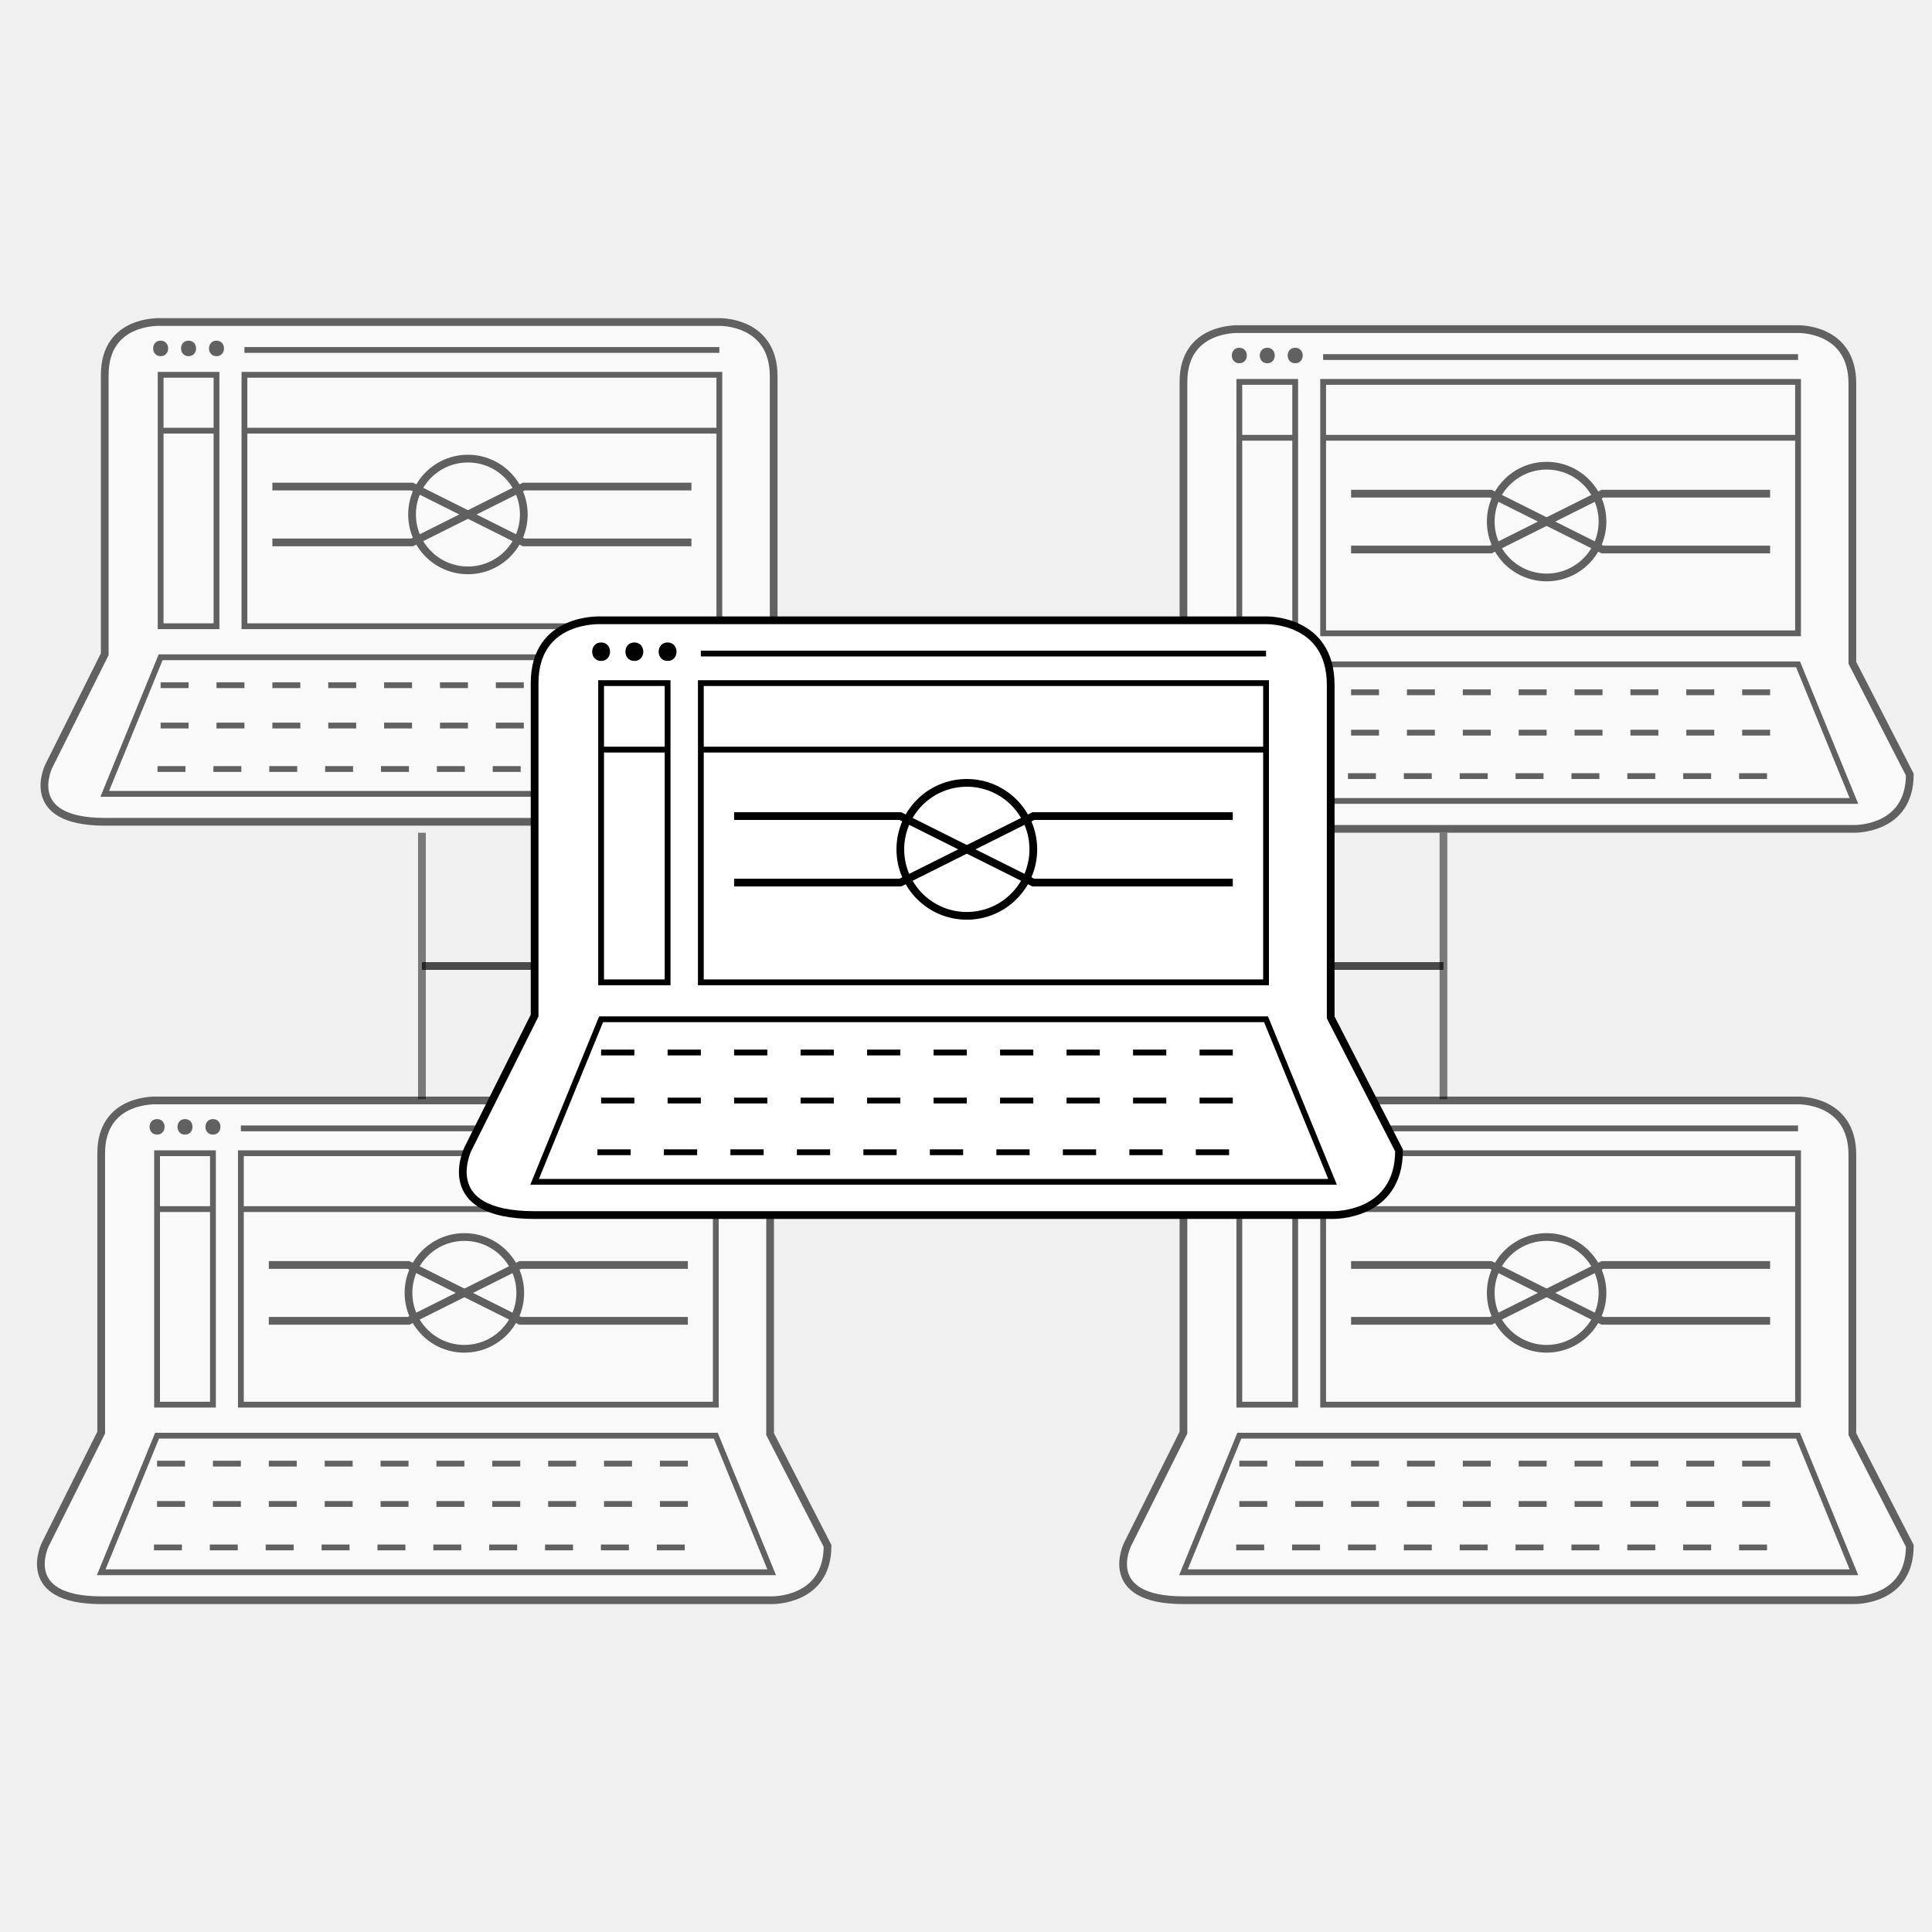
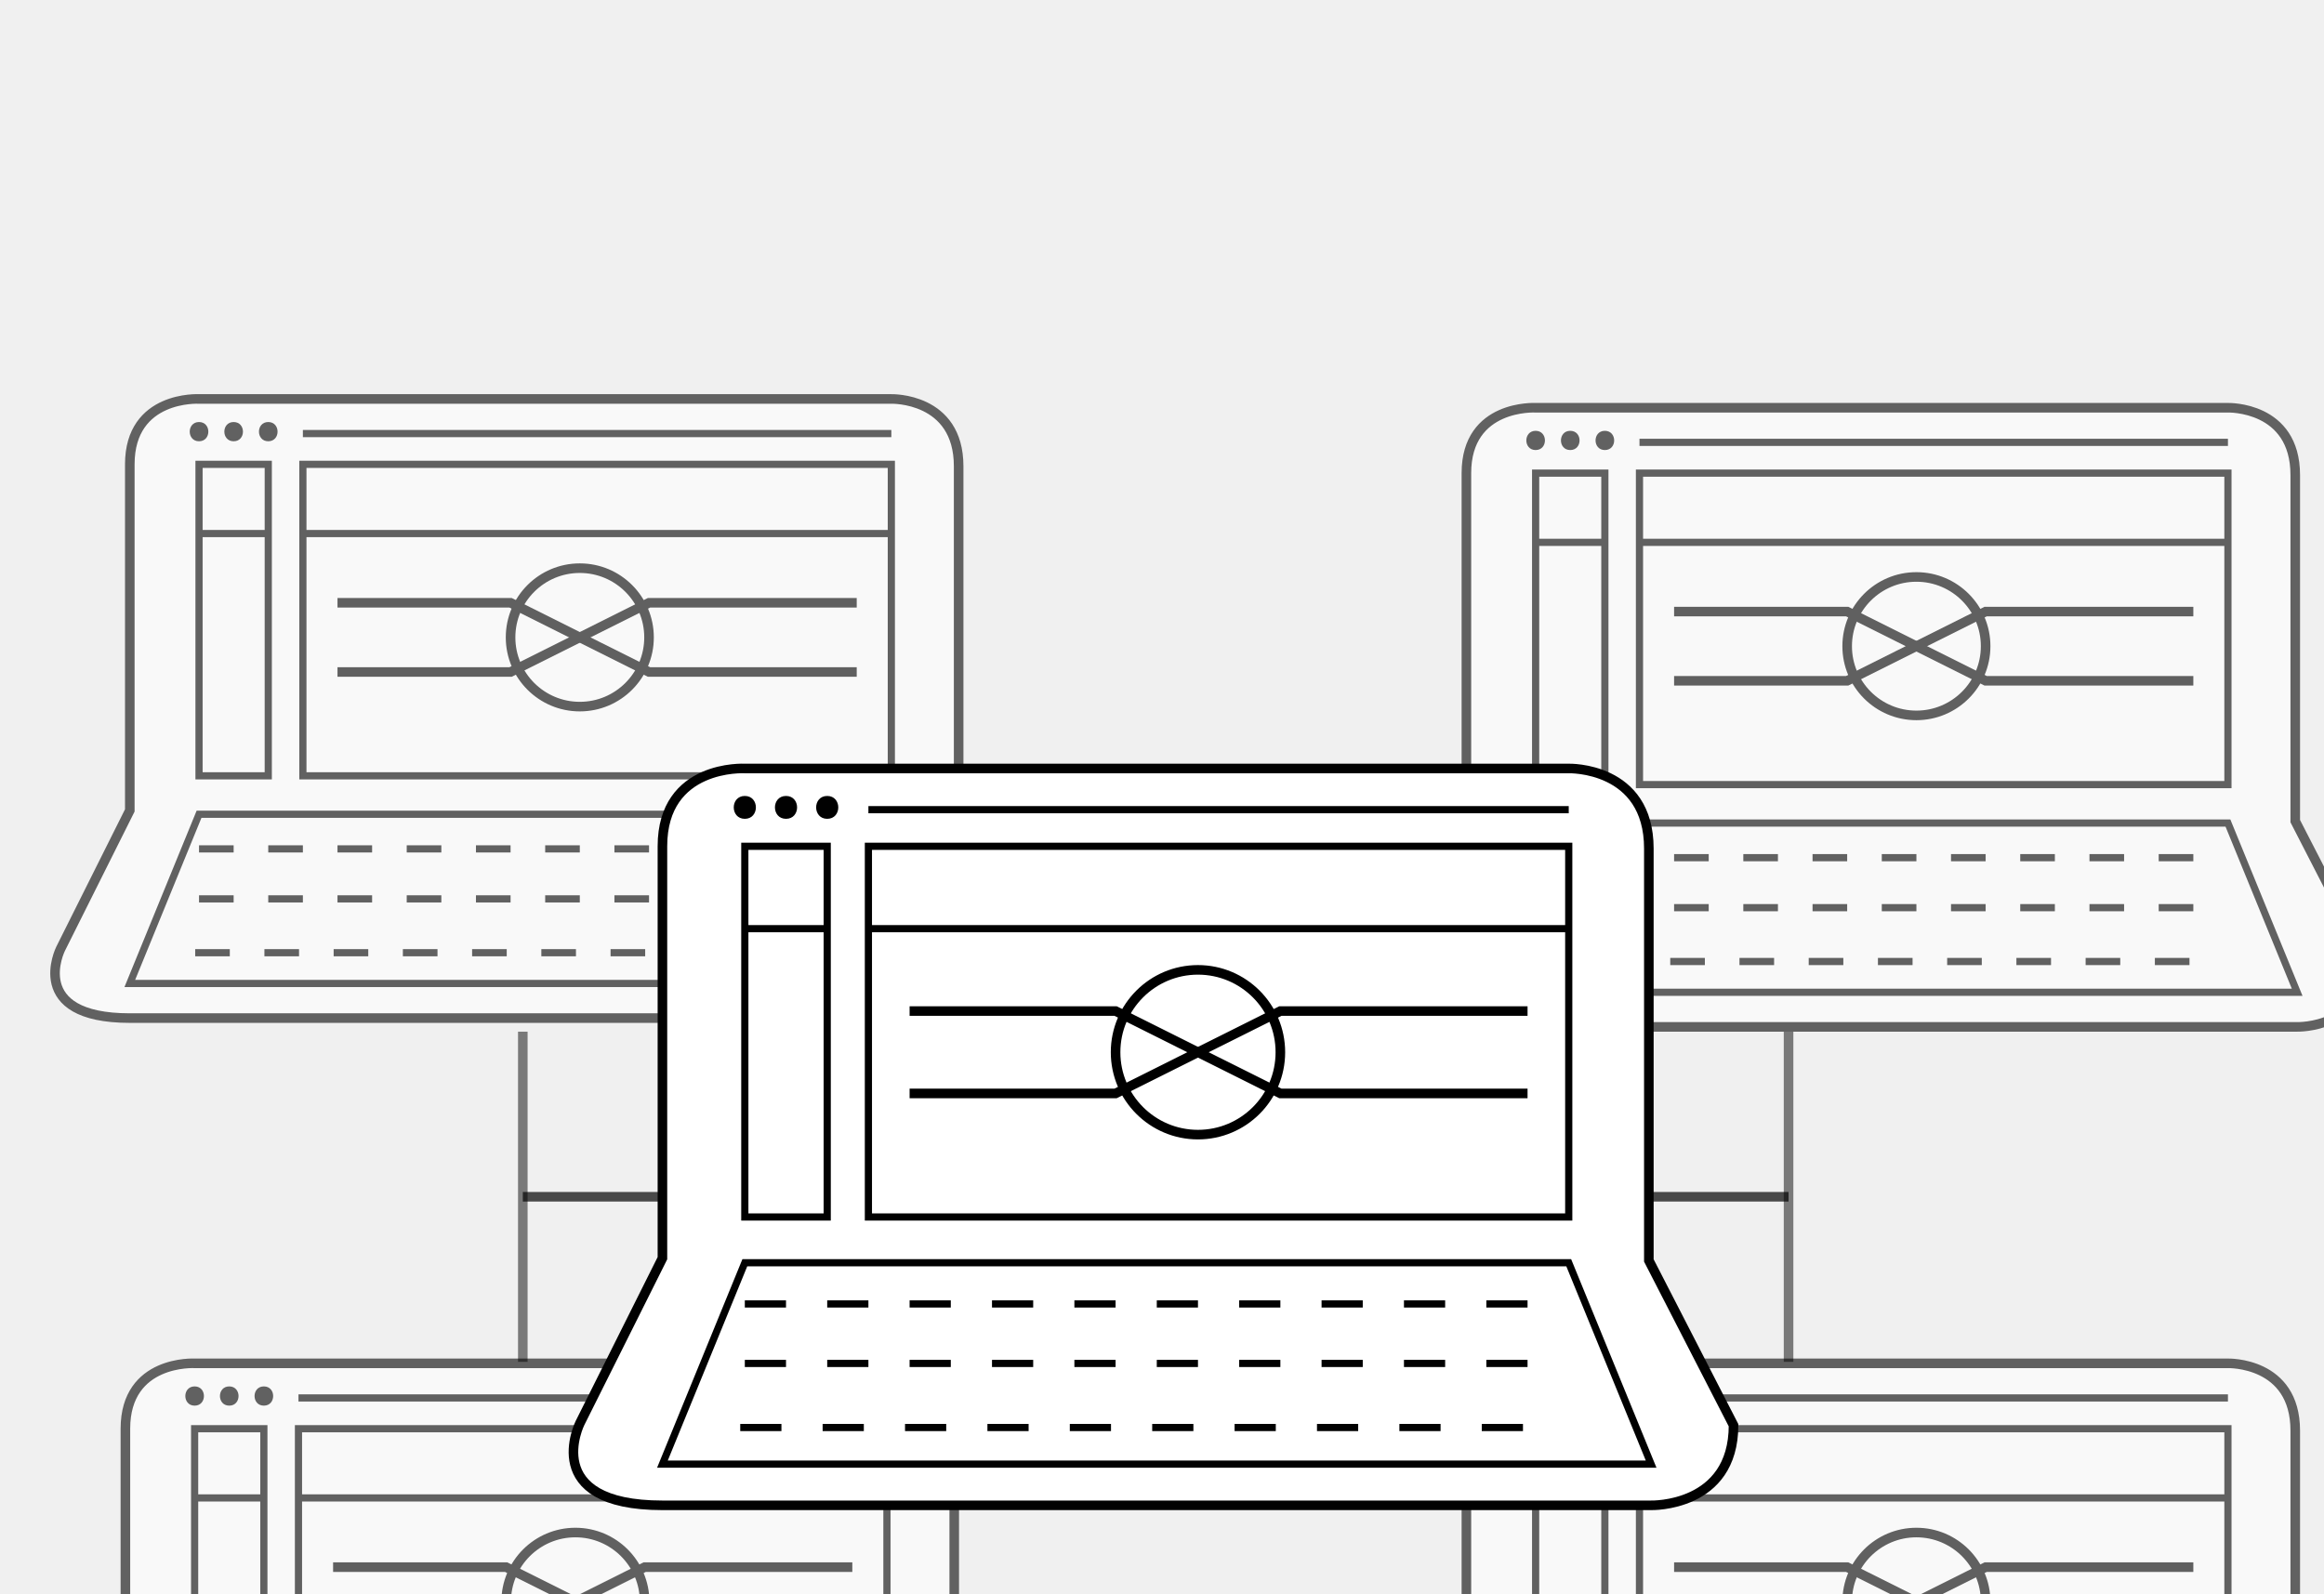
- <svg xmlns="http://www.w3.org/2000/svg" version="1.1" id="Layer_1" x="0px" y="0px" viewBox="0 0 1000 1000" enable-background="new 0 0 1000 1000" xml:space="preserve">
+ <svg xmlns="http://www.w3.org/2000/svg" version="1.1" id="Layer_1" x="0px" y="0px" sviewBox="0 0 1000 1000" enable-background="new 0 0 1000 1000" xml:space="preserve">
  <g id="Computer1_2_" opacity="0.6">
    <path fill="#FFFFFF" stroke="#010101" stroke-width="4" stroke-miterlimit="10" d="M112.06,425.351h289.192   c0,0,28.921,0.804,28.921-28.116l-29.722-57.838V194.798c0-28.92-28.117-28.116-28.117-28.116H83.14   c0,0-28.919-1.605-28.919,27.314v144.598l-28.92,57.839c0,0-14.459,28.921,28.92,28.921L112.06,425.351z" />
    <polygon fill="none" stroke="#010101" stroke-width="3" stroke-miterlimit="10" points="372.335,340.199 83.14,340.199    54.221,410.893 401.255,410.893  " />
    <g>
      <line fill="none" stroke="#010101" stroke-width="3" stroke-miterlimit="10" x1="83.14" y1="354.659" x2="97.6" y2="354.659" />
      <line fill="none" stroke="#010101" stroke-width="3" stroke-miterlimit="10" x1="112.06" y1="354.659" x2="126.52" y2="354.659" />
      <line fill="none" stroke="#010101" stroke-width="3" stroke-miterlimit="10" x1="140.979" y1="354.659" x2="155.439" y2="354.659" />
      <line fill="none" stroke="#010101" stroke-width="3" stroke-miterlimit="10" x1="169.898" y1="354.659" x2="184.359" y2="354.659" />
      <line fill="none" stroke="#010101" stroke-width="3" stroke-miterlimit="10" x1="198.817" y1="354.659" x2="213.277" y2="354.659" />
      <line fill="none" stroke="#010101" stroke-width="3" stroke-miterlimit="10" x1="227.737" y1="354.659" x2="242.198" y2="354.659" />
      <line fill="none" stroke="#010101" stroke-width="3" stroke-miterlimit="10" x1="256.658" y1="354.659" x2="271.116" y2="354.659" />
      <line fill="none" stroke="#010101" stroke-width="3" stroke-miterlimit="10" x1="285.576" y1="354.659" x2="300.036" y2="354.659" />
      <line fill="none" stroke="#010101" stroke-width="3" stroke-miterlimit="10" x1="314.496" y1="354.659" x2="328.956" y2="354.659" />
      <line fill="none" stroke="#010101" stroke-width="3" stroke-miterlimit="10" x1="343.417" y1="354.659" x2="357.877" y2="354.659" />
    </g>
    <g>
      <line fill="none" stroke="#010101" stroke-width="3" stroke-miterlimit="10" x1="83.14" y1="375.545" x2="97.6" y2="375.545" />
      <line fill="none" stroke="#010101" stroke-width="3" stroke-miterlimit="10" x1="112.06" y1="375.545" x2="126.52" y2="375.545" />
      <line fill="none" stroke="#010101" stroke-width="3" stroke-miterlimit="10" x1="140.979" y1="375.545" x2="155.439" y2="375.545" />
      <line fill="none" stroke="#010101" stroke-width="3" stroke-miterlimit="10" x1="169.898" y1="375.545" x2="184.359" y2="375.545" />
      <line fill="none" stroke="#010101" stroke-width="3" stroke-miterlimit="10" x1="198.817" y1="375.545" x2="213.277" y2="375.545" />
      <line fill="none" stroke="#010101" stroke-width="3" stroke-miterlimit="10" x1="227.737" y1="375.545" x2="242.198" y2="375.545" />
      <line fill="none" stroke="#010101" stroke-width="3" stroke-miterlimit="10" x1="256.658" y1="375.545" x2="271.116" y2="375.545" />
      <line fill="none" stroke="#010101" stroke-width="3" stroke-miterlimit="10" x1="285.576" y1="375.545" x2="300.036" y2="375.545" />
      <line fill="none" stroke="#010101" stroke-width="3" stroke-miterlimit="10" x1="314.496" y1="375.545" x2="328.956" y2="375.545" />
      <line fill="none" stroke="#010101" stroke-width="3" stroke-miterlimit="10" x1="343.417" y1="375.545" x2="357.877" y2="375.545" />
    </g>
    <g>
      <line fill="none" stroke="#010101" stroke-width="3" stroke-miterlimit="10" x1="81.534" y1="398.038" x2="95.994" y2="398.038" />
      <line fill="none" stroke="#010101" stroke-width="3" stroke-miterlimit="10" x1="110.452" y1="398.038" x2="124.913" y2="398.038" />
      <line fill="none" stroke="#010101" stroke-width="3" stroke-miterlimit="10" x1="139.373" y1="398.038" x2="153.832" y2="398.038" />
      <line fill="none" stroke="#010101" stroke-width="3" stroke-miterlimit="10" x1="168.291" y1="398.038" x2="182.753" y2="398.038" />
      <line fill="none" stroke="#010101" stroke-width="3" stroke-miterlimit="10" x1="197.212" y1="398.038" x2="211.672" y2="398.038" />
      <line fill="none" stroke="#010101" stroke-width="3" stroke-miterlimit="10" x1="226.132" y1="398.038" x2="240.592" y2="398.038" />
      <line fill="none" stroke="#010101" stroke-width="3" stroke-miterlimit="10" x1="255.05" y1="398.038" x2="269.51" y2="398.038" />
      <line fill="none" stroke="#010101" stroke-width="3" stroke-miterlimit="10" x1="283.969" y1="398.038" x2="298.429" y2="398.038" />
      <line fill="none" stroke="#010101" stroke-width="3" stroke-miterlimit="10" x1="312.889" y1="398.038" x2="327.349" y2="398.038" />
      <line fill="none" stroke="#010101" stroke-width="3" stroke-miterlimit="10" x1="341.81" y1="398.038" x2="356.269" y2="398.038" />
    </g>
    <g>
      <g>
        <path fill="#010101" d="M83.14,184.357c5.184,0,5.184-8.033,0-8.033C77.959,176.323,77.959,184.357,83.14,184.357L83.14,184.357z     " />
      </g>
    </g>
    <g>
      <g>
        <path fill="#010101" d="M97.6,184.357c5.184,0,5.184-8.033,0-8.033C92.419,176.323,92.419,184.357,97.6,184.357L97.6,184.357z" />
      </g>
    </g>
    <g>
      <g>
        <path fill="#010101" d="M112.06,184.357c5.184,0,5.184-8.033,0-8.033C106.879,176.323,106.879,184.357,112.06,184.357     L112.06,184.357z" />
      </g>
    </g>
    <line fill="none" stroke="#010101" stroke-width="3" stroke-miterlimit="10" x1="126.52" y1="181.143" x2="372.335" y2="181.143" />
    <rect x="83.14" y="193.996" fill="none" stroke="#010101" stroke-width="3" stroke-miterlimit="10" width="28.921" height="130.137" />
    <rect x="126.52" y="193.996" fill="#FFFFFF" stroke="#010101" stroke-width="3" stroke-miterlimit="10" width="245.814" height="130.137" />
    <line fill="none" stroke="#010101" stroke-width="3" stroke-miterlimit="10" x1="83.14" y1="222.915" x2="112.06" y2="222.915" />
    <line fill="none" stroke="#010101" stroke-width="3" stroke-miterlimit="10" x1="126.52" y1="222.915" x2="372.335" y2="222.915" />
    <rect x="140.979" y="237.375" fill="none" stroke="#FFFFFF" stroke-width="3" stroke-miterlimit="10" width="43.38" height="72.299" />
    <rect x="300.036" y="237.375" fill="none" stroke="#FFFFFF" stroke-width="3" stroke-miterlimit="10" width="43.381" height="72.299" />
    <circle fill="none" stroke="#000000" stroke-width="4" stroke-miterlimit="10" cx="242.197" cy="266.297" r="28.919" />
    <polyline fill="none" stroke="#000000" stroke-width="4" stroke-miterlimit="10" points="140.979,251.836 213.277,251.836    242.198,266.296 271.116,251.836 357.877,251.836  " />
    <polyline fill="none" stroke="#000000" stroke-width="4" stroke-miterlimit="10" points="140.979,280.755 213.277,280.755    242.198,266.296 271.116,280.755 357.877,280.755  " />
  </g>
  <g id="Computer1_3_" opacity="0.6">
    <path fill="#FFFFFF" stroke="#010101" stroke-width="4" stroke-miterlimit="10" d="M110.221,828.262h289.194   c0,0,28.92,0.803,28.92-28.116l-29.723-57.84V597.708c0-28.918-28.117-28.114-28.117-28.114H81.302c0,0-28.92-1.605-28.92,27.315   v144.596l-28.918,57.84c0,0-14.46,28.921,28.918,28.921L110.221,828.262z" />
    <polygon fill="none" stroke="#010101" stroke-width="3" stroke-miterlimit="10" points="370.496,743.11 81.302,743.11    52.384,813.804 399.416,813.804  " />
    <g>
      <line fill="none" stroke="#010101" stroke-width="3" stroke-miterlimit="10" x1="81.302" y1="757.571" x2="95.761" y2="757.571" />
      <line fill="none" stroke="#010101" stroke-width="3" stroke-miterlimit="10" x1="110.221" y1="757.571" x2="124.68" y2="757.571" />
      <line fill="none" stroke="#010101" stroke-width="3" stroke-miterlimit="10" x1="139.141" y1="757.571" x2="153.6" y2="757.571" />
      <line fill="none" stroke="#010101" stroke-width="3" stroke-miterlimit="10" x1="168.06" y1="757.571" x2="182.52" y2="757.571" />
      <line fill="none" stroke="#010101" stroke-width="3" stroke-miterlimit="10" x1="196.978" y1="757.571" x2="211.439" y2="757.571" />
      <line fill="none" stroke="#010101" stroke-width="3" stroke-miterlimit="10" x1="225.899" y1="757.571" x2="240.359" y2="757.571" />
      <line fill="none" stroke="#010101" stroke-width="3" stroke-miterlimit="10" x1="254.819" y1="757.571" x2="269.278" y2="757.571" />
      <line fill="none" stroke="#010101" stroke-width="3" stroke-miterlimit="10" x1="283.738" y1="757.571" x2="298.197" y2="757.571" />
      <line fill="none" stroke="#010101" stroke-width="3" stroke-miterlimit="10" x1="312.658" y1="757.571" x2="327.118" y2="757.571" />
      <line fill="none" stroke="#010101" stroke-width="3" stroke-miterlimit="10" x1="341.578" y1="757.571" x2="356.037" y2="757.571" />
    </g>
    <g>
      <line fill="none" stroke="#010101" stroke-width="3" stroke-miterlimit="10" x1="81.302" y1="778.455" x2="95.761" y2="778.455" />
      <line fill="none" stroke="#010101" stroke-width="3" stroke-miterlimit="10" x1="110.221" y1="778.455" x2="124.68" y2="778.455" />
      <line fill="none" stroke="#010101" stroke-width="3" stroke-miterlimit="10" x1="139.141" y1="778.455" x2="153.6" y2="778.455" />
      <line fill="none" stroke="#010101" stroke-width="3" stroke-miterlimit="10" x1="168.06" y1="778.455" x2="182.52" y2="778.455" />
      <line fill="none" stroke="#010101" stroke-width="3" stroke-miterlimit="10" x1="196.978" y1="778.455" x2="211.439" y2="778.455" />
      <line fill="none" stroke="#010101" stroke-width="3" stroke-miterlimit="10" x1="225.899" y1="778.455" x2="240.359" y2="778.455" />
      <line fill="none" stroke="#010101" stroke-width="3" stroke-miterlimit="10" x1="254.819" y1="778.455" x2="269.278" y2="778.455" />
      <line fill="none" stroke="#010101" stroke-width="3" stroke-miterlimit="10" x1="283.738" y1="778.455" x2="298.197" y2="778.455" />
      <line fill="none" stroke="#010101" stroke-width="3" stroke-miterlimit="10" x1="312.658" y1="778.455" x2="327.118" y2="778.455" />
      <line fill="none" stroke="#010101" stroke-width="3" stroke-miterlimit="10" x1="341.578" y1="778.455" x2="356.037" y2="778.455" />
    </g>
    <g>
      <line fill="none" stroke="#010101" stroke-width="3" stroke-miterlimit="10" x1="79.695" y1="800.949" x2="94.155" y2="800.949" />
      <line fill="none" stroke="#010101" stroke-width="3" stroke-miterlimit="10" x1="108.613" y1="800.949" x2="123.074" y2="800.949" />
      <line fill="none" stroke="#010101" stroke-width="3" stroke-miterlimit="10" x1="137.534" y1="800.949" x2="151.994" y2="800.949" />
      <line fill="none" stroke="#010101" stroke-width="3" stroke-miterlimit="10" x1="166.454" y1="800.949" x2="180.913" y2="800.949" />
      <line fill="none" stroke="#010101" stroke-width="3" stroke-miterlimit="10" x1="195.374" y1="800.949" x2="209.833" y2="800.949" />
      <line fill="none" stroke="#010101" stroke-width="3" stroke-miterlimit="10" x1="224.293" y1="800.949" x2="238.753" y2="800.949" />
      <line fill="none" stroke="#010101" stroke-width="3" stroke-miterlimit="10" x1="253.212" y1="800.949" x2="267.672" y2="800.949" />
      <line fill="none" stroke="#010101" stroke-width="3" stroke-miterlimit="10" x1="282.131" y1="800.949" x2="296.59" y2="800.949" />
      <line fill="none" stroke="#010101" stroke-width="3" stroke-miterlimit="10" x1="311.052" y1="800.949" x2="325.511" y2="800.949" />
      <line fill="none" stroke="#010101" stroke-width="3" stroke-miterlimit="10" x1="339.97" y1="800.949" x2="354.43" y2="800.949" />
    </g>
    <g>
      <g>
        <path fill="#010101" d="M81.302,587.267c5.184,0,5.184-8.033,0-8.033C76.122,579.234,76.122,587.267,81.302,587.267     L81.302,587.267z" />
      </g>
    </g>
    <g>
      <g>
        <path fill="#010101" d="M95.761,587.267c5.183,0,5.183-8.033,0-8.033C90.58,579.234,90.58,587.267,95.761,587.267L95.761,587.267     z" />
      </g>
    </g>
    <g>
      <g>
        <path fill="#010101" d="M110.221,587.267c5.184,0,5.184-8.033,0-8.033C105.041,579.234,105.041,587.267,110.221,587.267     L110.221,587.267z" />
      </g>
    </g>
    <line fill="none" stroke="#010101" stroke-width="3" stroke-miterlimit="10" x1="124.68" y1="584.052" x2="370.496" y2="584.052" />
    <rect x="81.302" y="596.909" fill="none" stroke="#010101" stroke-width="3" stroke-miterlimit="10" width="28.92" height="130.137" />
    <rect x="124.68" y="596.909" fill="#FFFFFF" stroke="#010101" stroke-width="3" stroke-miterlimit="10" width="245.815" height="130.137" />
    <line fill="none" stroke="#010101" stroke-width="3" stroke-miterlimit="10" x1="81.302" y1="625.826" x2="110.221" y2="625.826" />
    <line fill="none" stroke="#010101" stroke-width="3" stroke-miterlimit="10" x1="124.68" y1="625.826" x2="370.496" y2="625.826" />
    <rect x="139.141" y="640.287" fill="none" stroke="#FFFFFF" stroke-width="3" stroke-miterlimit="10" width="43.379" height="72.299" />
    <rect x="298.197" y="640.287" fill="none" stroke="#FFFFFF" stroke-width="3" stroke-miterlimit="10" width="43.379" height="72.299" />
    <circle fill="none" stroke="#000000" stroke-width="4" stroke-miterlimit="10" cx="240.359" cy="669.205" r="28.92" />
    <polyline fill="none" stroke="#000000" stroke-width="4" stroke-miterlimit="10" points="139.141,654.745 211.439,654.745    240.359,669.205 269.278,654.745 356.037,654.745  " />
    <polyline fill="none" stroke="#000000" stroke-width="4" stroke-miterlimit="10" points="139.141,683.666 211.439,683.666    240.359,669.205 269.278,683.666 356.037,683.666  " />
  </g>
  <g id="Computer1_4_" opacity="0.6">
    <path fill="#FFFFFF" stroke="#010101" stroke-width="4" stroke-miterlimit="10" d="M670.392,828.262h289.193   c0,0,28.92,0.803,28.92-28.116l-29.721-57.84V597.708c0-28.918-28.118-28.114-28.118-28.114H641.471c0,0-28.92-1.605-28.92,27.315   v144.596l-28.919,57.84c0,0-14.459,28.921,28.919,28.921L670.392,828.262z" />
    <polygon fill="none" stroke="#010101" stroke-width="3" stroke-miterlimit="10" points="930.667,743.11 641.471,743.11    612.553,813.804 959.586,813.804  " />
    <g>
      <line fill="none" stroke="#010101" stroke-width="3" stroke-miterlimit="10" x1="641.471" y1="757.571" x2="655.932" y2="757.571" />
      <line fill="none" stroke="#010101" stroke-width="3" stroke-miterlimit="10" x1="670.392" y1="757.571" x2="684.852" y2="757.571" />
      <line fill="none" stroke="#010101" stroke-width="3" stroke-miterlimit="10" x1="699.312" y1="757.571" x2="713.771" y2="757.571" />
      <line fill="none" stroke="#010101" stroke-width="3" stroke-miterlimit="10" x1="728.23" y1="757.571" x2="742.69" y2="757.571" />
      <line fill="none" stroke="#010101" stroke-width="3" stroke-miterlimit="10" x1="757.15" y1="757.571" x2="771.609" y2="757.571" />
      <line fill="none" stroke="#010101" stroke-width="3" stroke-miterlimit="10" x1="786.069" y1="757.571" x2="800.529" y2="757.571" />
      <line fill="none" stroke="#010101" stroke-width="3" stroke-miterlimit="10" x1="814.99" y1="757.571" x2="829.449" y2="757.571" />
      <line fill="none" stroke="#010101" stroke-width="3" stroke-miterlimit="10" x1="843.908" y1="757.571" x2="858.368" y2="757.571" />
      <line fill="none" stroke="#010101" stroke-width="3" stroke-miterlimit="10" x1="872.828" y1="757.571" x2="887.288" y2="757.571" />
      <line fill="none" stroke="#010101" stroke-width="3" stroke-miterlimit="10" x1="901.748" y1="757.571" x2="916.209" y2="757.571" />
    </g>
    <g>
      <line fill="none" stroke="#010101" stroke-width="3" stroke-miterlimit="10" x1="641.471" y1="778.455" x2="655.932" y2="778.455" />
      <line fill="none" stroke="#010101" stroke-width="3" stroke-miterlimit="10" x1="670.392" y1="778.455" x2="684.852" y2="778.455" />
      <line fill="none" stroke="#010101" stroke-width="3" stroke-miterlimit="10" x1="699.312" y1="778.455" x2="713.771" y2="778.455" />
      <line fill="none" stroke="#010101" stroke-width="3" stroke-miterlimit="10" x1="728.23" y1="778.455" x2="742.69" y2="778.455" />
      <line fill="none" stroke="#010101" stroke-width="3" stroke-miterlimit="10" x1="757.15" y1="778.455" x2="771.609" y2="778.455" />
      <line fill="none" stroke="#010101" stroke-width="3" stroke-miterlimit="10" x1="786.069" y1="778.455" x2="800.529" y2="778.455" />
      <line fill="none" stroke="#010101" stroke-width="3" stroke-miterlimit="10" x1="814.99" y1="778.455" x2="829.449" y2="778.455" />
      <line fill="none" stroke="#010101" stroke-width="3" stroke-miterlimit="10" x1="843.908" y1="778.455" x2="858.368" y2="778.455" />
      <line fill="none" stroke="#010101" stroke-width="3" stroke-miterlimit="10" x1="872.828" y1="778.455" x2="887.288" y2="778.455" />
      <line fill="none" stroke="#010101" stroke-width="3" stroke-miterlimit="10" x1="901.748" y1="778.455" x2="916.209" y2="778.455" />
    </g>
    <g>
      <line fill="none" stroke="#010101" stroke-width="3" stroke-miterlimit="10" x1="639.866" y1="800.949" x2="654.326" y2="800.949" />
      <line fill="none" stroke="#010101" stroke-width="3" stroke-miterlimit="10" x1="668.785" y1="800.949" x2="683.244" y2="800.949" />
      <line fill="none" stroke="#010101" stroke-width="3" stroke-miterlimit="10" x1="697.705" y1="800.949" x2="712.164" y2="800.949" />
      <line fill="none" stroke="#010101" stroke-width="3" stroke-miterlimit="10" x1="726.624" y1="800.949" x2="741.085" y2="800.949" />
      <line fill="none" stroke="#010101" stroke-width="3" stroke-miterlimit="10" x1="755.545" y1="800.949" x2="770.004" y2="800.949" />
      <line fill="none" stroke="#010101" stroke-width="3" stroke-miterlimit="10" x1="784.463" y1="800.949" x2="798.924" y2="800.949" />
      <line fill="none" stroke="#010101" stroke-width="3" stroke-miterlimit="10" x1="813.383" y1="800.949" x2="827.842" y2="800.949" />
      <line fill="none" stroke="#010101" stroke-width="3" stroke-miterlimit="10" x1="842.301" y1="800.949" x2="856.761" y2="800.949" />
      <line fill="none" stroke="#010101" stroke-width="3" stroke-miterlimit="10" x1="871.221" y1="800.949" x2="885.681" y2="800.949" />
      <line fill="none" stroke="#010101" stroke-width="3" stroke-miterlimit="10" x1="900.142" y1="800.949" x2="914.601" y2="800.949" />
    </g>
    <g>
      <g>
        <path fill="#010101" d="M641.471,587.267c5.184,0,5.184-8.033,0-8.033C636.292,579.234,636.292,587.267,641.471,587.267     L641.471,587.267z" />
      </g>
    </g>
    <g>
      <g>
        <path fill="#010101" d="M655.932,587.267c5.185,0,5.185-8.033,0-8.033C650.751,579.234,650.751,587.267,655.932,587.267     L655.932,587.267z" />
      </g>
    </g>
    <g>
      <g>
        <path fill="#010101" d="M670.392,587.267c5.184,0,5.184-8.033,0-8.033C665.21,579.234,665.21,587.267,670.392,587.267     L670.392,587.267z" />
      </g>
    </g>
    <line fill="none" stroke="#010101" stroke-width="3" stroke-miterlimit="10" x1="684.852" y1="584.052" x2="930.667" y2="584.052" />
    <rect x="641.471" y="596.909" fill="none" stroke="#010101" stroke-width="3" stroke-miterlimit="10" width="28.921" height="130.137" />
    <rect x="684.852" y="596.909" fill="#FFFFFF" stroke="#010101" stroke-width="3" stroke-miterlimit="10" width="245.814" height="130.137" />
    <line fill="none" stroke="#010101" stroke-width="3" stroke-miterlimit="10" x1="641.471" y1="625.826" x2="670.392" y2="625.826" />
    <line fill="none" stroke="#010101" stroke-width="3" stroke-miterlimit="10" x1="684.852" y1="625.826" x2="930.667" y2="625.826" />
    <rect x="699.312" y="640.287" fill="none" stroke="#FFFFFF" stroke-width="3" stroke-miterlimit="10" width="43.379" height="72.299" />
    <rect x="858.368" y="640.287" fill="none" stroke="#FFFFFF" stroke-width="3" stroke-miterlimit="10" width="43.381" height="72.299" />
    <circle fill="none" stroke="#000000" stroke-width="4" stroke-miterlimit="10" cx="800.529" cy="669.205" r="28.92" />
    <polyline fill="none" stroke="#000000" stroke-width="4" stroke-miterlimit="10" points="699.312,654.745 771.609,654.745    800.529,669.205 829.449,654.745 916.209,654.745  " />
    <polyline fill="none" stroke="#000000" stroke-width="4" stroke-miterlimit="10" points="699.312,683.666 771.609,683.666    800.529,669.205 829.449,683.666 916.209,683.666  " />
  </g>
  <g id="Computer1_1_" opacity="0.6">
    <path fill="#FFFFFF" stroke="#010101" stroke-width="4" stroke-miterlimit="10" d="M670.392,429.023h289.193   c0,0,28.92,0.804,28.92-28.116l-29.721-57.839V198.471c0-28.919-28.118-28.116-28.118-28.116H641.471c0,0-28.92-1.605-28.92,27.314   v144.598l-28.919,57.839c0,0-14.459,28.921,28.919,28.921L670.392,429.023z" />
    <polygon fill="none" stroke="#010101" stroke-width="3" stroke-miterlimit="10" points="930.667,343.871 641.471,343.871    612.553,414.566 959.586,414.566  " />
    <g>
      <line fill="none" stroke="#010101" stroke-width="3" stroke-miterlimit="10" x1="641.471" y1="358.332" x2="655.932" y2="358.332" />
      <line fill="none" stroke="#010101" stroke-width="3" stroke-miterlimit="10" x1="670.392" y1="358.332" x2="684.852" y2="358.332" />
      <line fill="none" stroke="#010101" stroke-width="3" stroke-miterlimit="10" x1="699.312" y1="358.332" x2="713.771" y2="358.332" />
      <line fill="none" stroke="#010101" stroke-width="3" stroke-miterlimit="10" x1="728.23" y1="358.332" x2="742.69" y2="358.332" />
      <line fill="none" stroke="#010101" stroke-width="3" stroke-miterlimit="10" x1="757.15" y1="358.332" x2="771.609" y2="358.332" />
      <line fill="none" stroke="#010101" stroke-width="3" stroke-miterlimit="10" x1="786.069" y1="358.332" x2="800.529" y2="358.332" />
      <line fill="none" stroke="#010101" stroke-width="3" stroke-miterlimit="10" x1="814.99" y1="358.332" x2="829.449" y2="358.332" />
      <line fill="none" stroke="#010101" stroke-width="3" stroke-miterlimit="10" x1="843.908" y1="358.332" x2="858.368" y2="358.332" />
      <line fill="none" stroke="#010101" stroke-width="3" stroke-miterlimit="10" x1="872.828" y1="358.332" x2="887.288" y2="358.332" />
      <line fill="none" stroke="#010101" stroke-width="3" stroke-miterlimit="10" x1="901.748" y1="358.332" x2="916.209" y2="358.332" />
    </g>
    <g>
      <line fill="none" stroke="#010101" stroke-width="3" stroke-miterlimit="10" x1="641.471" y1="379.217" x2="655.932" y2="379.217" />
      <line fill="none" stroke="#010101" stroke-width="3" stroke-miterlimit="10" x1="670.392" y1="379.217" x2="684.852" y2="379.217" />
      <line fill="none" stroke="#010101" stroke-width="3" stroke-miterlimit="10" x1="699.312" y1="379.217" x2="713.771" y2="379.217" />
      <line fill="none" stroke="#010101" stroke-width="3" stroke-miterlimit="10" x1="728.23" y1="379.217" x2="742.69" y2="379.217" />
      <line fill="none" stroke="#010101" stroke-width="3" stroke-miterlimit="10" x1="757.15" y1="379.217" x2="771.609" y2="379.217" />
      <line fill="none" stroke="#010101" stroke-width="3" stroke-miterlimit="10" x1="786.069" y1="379.217" x2="800.529" y2="379.217" />
      <line fill="none" stroke="#010101" stroke-width="3" stroke-miterlimit="10" x1="814.99" y1="379.217" x2="829.449" y2="379.217" />
      <line fill="none" stroke="#010101" stroke-width="3" stroke-miterlimit="10" x1="843.908" y1="379.217" x2="858.368" y2="379.217" />
      <line fill="none" stroke="#010101" stroke-width="3" stroke-miterlimit="10" x1="872.828" y1="379.217" x2="887.288" y2="379.217" />
      <line fill="none" stroke="#010101" stroke-width="3" stroke-miterlimit="10" x1="901.748" y1="379.217" x2="916.209" y2="379.217" />
    </g>
    <g>
      <line fill="none" stroke="#010101" stroke-width="3" stroke-miterlimit="10" x1="639.866" y1="401.711" x2="654.326" y2="401.711" />
      <line fill="none" stroke="#010101" stroke-width="3" stroke-miterlimit="10" x1="668.785" y1="401.711" x2="683.244" y2="401.711" />
      <line fill="none" stroke="#010101" stroke-width="3" stroke-miterlimit="10" x1="697.705" y1="401.711" x2="712.164" y2="401.711" />
      <line fill="none" stroke="#010101" stroke-width="3" stroke-miterlimit="10" x1="726.624" y1="401.711" x2="741.085" y2="401.711" />
      <line fill="none" stroke="#010101" stroke-width="3" stroke-miterlimit="10" x1="755.545" y1="401.711" x2="770.004" y2="401.711" />
      <line fill="none" stroke="#010101" stroke-width="3" stroke-miterlimit="10" x1="784.463" y1="401.711" x2="798.924" y2="401.711" />
      <line fill="none" stroke="#010101" stroke-width="3" stroke-miterlimit="10" x1="813.383" y1="401.711" x2="827.842" y2="401.711" />
      <line fill="none" stroke="#010101" stroke-width="3" stroke-miterlimit="10" x1="842.301" y1="401.711" x2="856.761" y2="401.711" />
      <line fill="none" stroke="#010101" stroke-width="3" stroke-miterlimit="10" x1="871.221" y1="401.711" x2="885.681" y2="401.711" />
      <line fill="none" stroke="#010101" stroke-width="3" stroke-miterlimit="10" x1="900.142" y1="401.711" x2="914.601" y2="401.711" />
    </g>
    <g>
      <g>
        <path fill="#010101" d="M641.471,188.028c5.184,0,5.184-8.033,0-8.033C636.292,179.994,636.292,188.028,641.471,188.028     L641.471,188.028z" />
      </g>
    </g>
    <g>
      <g>
        <path fill="#010101" d="M655.932,188.028c5.185,0,5.185-8.033,0-8.033C650.751,179.994,650.751,188.028,655.932,188.028     L655.932,188.028z" />
      </g>
    </g>
    <g>
      <g>
        <path fill="#010101" d="M670.392,188.028c5.184,0,5.184-8.033,0-8.033C665.21,179.994,665.21,188.028,670.392,188.028     L670.392,188.028z" />
      </g>
    </g>
    <line fill="none" stroke="#010101" stroke-width="3" stroke-miterlimit="10" x1="684.852" y1="184.815" x2="930.667" y2="184.815" />
    <rect x="641.471" y="197.669" fill="none" stroke="#010101" stroke-width="3" stroke-miterlimit="10" width="28.921" height="130.137" />
    <rect x="684.852" y="197.669" fill="#FFFFFF" stroke="#010101" stroke-width="3" stroke-miterlimit="10" width="245.814" height="130.137" />
    <line fill="none" stroke="#010101" stroke-width="3" stroke-miterlimit="10" x1="641.471" y1="226.589" x2="670.392" y2="226.589" />
    <line fill="none" stroke="#010101" stroke-width="3" stroke-miterlimit="10" x1="684.852" y1="226.589" x2="930.667" y2="226.589" />
    <rect x="699.312" y="241.048" fill="none" stroke="#FFFFFF" stroke-width="3" stroke-miterlimit="10" width="43.379" height="72.299" />
    <rect x="858.368" y="241.048" fill="none" stroke="#FFFFFF" stroke-width="3" stroke-miterlimit="10" width="43.381" height="72.299" />
    <circle fill="none" stroke="#000000" stroke-width="4" stroke-miterlimit="10" cx="800.529" cy="269.968" r="28.92" />
    <polyline fill="none" stroke="#000000" stroke-width="4" stroke-miterlimit="10" points="699.312,255.508 771.609,255.508    800.529,269.968 829.449,255.508 916.209,255.508  " />
    <polyline fill="none" stroke="#000000" stroke-width="4" stroke-miterlimit="10" points="699.312,284.428 771.609,284.428    800.529,269.968 829.449,284.428 916.209,284.428  " />
  </g>
  <g id="Computer1">
    <path fill="#FFFFFF" stroke="#010101" stroke-width="4" stroke-miterlimit="10" d="M345.546,628.913H689.72   c0,0,34.418,0.956,34.418-33.462l-35.373-68.834V354.53c0-34.417-33.463-33.461-33.463-33.461H311.128   c0,0-34.416-1.91-34.416,32.508v172.088l-34.418,68.834c0,0-17.208,34.417,34.418,34.417L345.546,628.913z" />
    <polygon fill="none" stroke="#010101" stroke-width="3" stroke-miterlimit="10" points="655.302,527.573 311.128,527.573    276.712,611.707 689.72,611.707  " />
    <g>
      <line fill="none" stroke="#010101" stroke-width="3" stroke-miterlimit="10" x1="311.128" y1="544.781" x2="328.338" y2="544.781" />
      <line fill="none" stroke="#010101" stroke-width="3" stroke-miterlimit="10" x1="345.546" y1="544.781" x2="362.755" y2="544.781" />
      <line fill="none" stroke="#010101" stroke-width="3" stroke-miterlimit="10" x1="379.964" y1="544.781" x2="397.172" y2="544.781" />
      <line fill="none" stroke="#010101" stroke-width="3" stroke-miterlimit="10" x1="414.381" y1="544.781" x2="431.591" y2="544.781" />
      <line fill="none" stroke="#010101" stroke-width="3" stroke-miterlimit="10" x1="448.799" y1="544.781" x2="466.007" y2="544.781" />
      <line fill="none" stroke="#010101" stroke-width="3" stroke-miterlimit="10" x1="483.217" y1="544.781" x2="500.425" y2="544.781" />
      <line fill="none" stroke="#010101" stroke-width="3" stroke-miterlimit="10" x1="517.634" y1="544.781" x2="534.842" y2="544.781" />
      <line fill="none" stroke="#010101" stroke-width="3" stroke-miterlimit="10" x1="552.052" y1="544.781" x2="569.259" y2="544.781" />
      <line fill="none" stroke="#010101" stroke-width="3" stroke-miterlimit="10" x1="586.468" y1="544.781" x2="603.677" y2="544.781" />
      <line fill="none" stroke="#010101" stroke-width="3" stroke-miterlimit="10" x1="620.885" y1="544.781" x2="638.094" y2="544.781" />
    </g>
    <g>
      <line fill="none" stroke="#010101" stroke-width="3" stroke-miterlimit="10" x1="311.128" y1="569.638" x2="328.338" y2="569.638" />
      <line fill="none" stroke="#010101" stroke-width="3" stroke-miterlimit="10" x1="345.546" y1="569.638" x2="362.755" y2="569.638" />
      <line fill="none" stroke="#010101" stroke-width="3" stroke-miterlimit="10" x1="379.964" y1="569.638" x2="397.172" y2="569.638" />
      <line fill="none" stroke="#010101" stroke-width="3" stroke-miterlimit="10" x1="414.381" y1="569.638" x2="431.591" y2="569.638" />
      <line fill="none" stroke="#010101" stroke-width="3" stroke-miterlimit="10" x1="448.799" y1="569.638" x2="466.007" y2="569.638" />
      <line fill="none" stroke="#010101" stroke-width="3" stroke-miterlimit="10" x1="483.217" y1="569.638" x2="500.425" y2="569.638" />
      <line fill="none" stroke="#010101" stroke-width="3" stroke-miterlimit="10" x1="517.634" y1="569.638" x2="534.842" y2="569.638" />
      <line fill="none" stroke="#010101" stroke-width="3" stroke-miterlimit="10" x1="552.052" y1="569.638" x2="569.259" y2="569.638" />
      <line fill="none" stroke="#010101" stroke-width="3" stroke-miterlimit="10" x1="586.468" y1="569.638" x2="603.677" y2="569.638" />
      <line fill="none" stroke="#010101" stroke-width="3" stroke-miterlimit="10" x1="620.885" y1="569.638" x2="638.094" y2="569.638" />
    </g>
    <g>
      <line fill="none" stroke="#010101" stroke-width="3" stroke-miterlimit="10" x1="309.217" y1="596.408" x2="326.426" y2="596.408" />
      <line fill="none" stroke="#010101" stroke-width="3" stroke-miterlimit="10" x1="343.634" y1="596.408" x2="360.844" y2="596.408" />
      <line fill="none" stroke="#010101" stroke-width="3" stroke-miterlimit="10" x1="378.052" y1="596.408" x2="395.26" y2="596.408" />
      <line fill="none" stroke="#010101" stroke-width="3" stroke-miterlimit="10" x1="412.469" y1="596.408" x2="429.678" y2="596.408" />
      <line fill="none" stroke="#010101" stroke-width="3" stroke-miterlimit="10" x1="446.886" y1="596.408" x2="464.094" y2="596.408" />
      <line fill="none" stroke="#010101" stroke-width="3" stroke-miterlimit="10" x1="481.302" y1="596.408" x2="498.512" y2="596.408" />
      <line fill="none" stroke="#010101" stroke-width="3" stroke-miterlimit="10" x1="515.721" y1="596.408" x2="532.93" y2="596.408" />
      <line fill="none" stroke="#010101" stroke-width="3" stroke-miterlimit="10" x1="550.138" y1="596.408" x2="567.346" y2="596.408" />
      <line fill="none" stroke="#010101" stroke-width="3" stroke-miterlimit="10" x1="584.555" y1="596.408" x2="601.765" y2="596.408" />
      <line fill="none" stroke="#010101" stroke-width="3" stroke-miterlimit="10" x1="618.973" y1="596.408" x2="636.183" y2="596.408" />
    </g>
    <g>
      <g>
        <path fill="#010101" d="M311.128,342.102c6.17,0,6.17-9.561,0-9.561C304.964,332.541,304.964,342.102,311.128,342.102     L311.128,342.102z" />
      </g>
    </g>
    <g>
      <g>
        <path fill="#010101" d="M328.338,342.102c6.17,0,6.17-9.561,0-9.561C322.172,332.541,322.172,342.102,328.338,342.102     L328.338,342.102z" />
      </g>
    </g>
    <g>
      <g>
        <path fill="#010101" d="M345.546,342.102c6.17,0,6.17-9.561,0-9.561C339.38,332.541,339.38,342.102,345.546,342.102     L345.546,342.102z" />
      </g>
    </g>
    <line fill="none" stroke="#010101" stroke-width="3" stroke-miterlimit="10" x1="362.755" y1="338.278" x2="655.302" y2="338.278" />
    <rect x="311.128" y="353.576" fill="none" stroke="#010101" stroke-width="3" stroke-miterlimit="10" width="34.418" height="154.878" />
    <rect x="362.755" y="353.576" fill="#FFFFFF" stroke="#010101" stroke-width="3" stroke-miterlimit="10" width="292.548" height="154.878" />
    <line fill="none" stroke="#010101" stroke-width="3" stroke-miterlimit="10" x1="311.128" y1="387.993" x2="345.546" y2="387.993" />
    <line fill="none" stroke="#010101" stroke-width="3" stroke-miterlimit="10" x1="362.755" y1="387.993" x2="655.302" y2="387.993" />
    <rect x="379.964" y="405.201" fill="none" stroke="#FFFFFF" stroke-width="3" stroke-miterlimit="10" width="51.625" height="86.044" />
    <rect x="569.259" y="405.201" fill="none" stroke="#FFFFFF" stroke-width="3" stroke-miterlimit="10" width="51.627" height="86.044" />
    <circle fill="none" stroke="#000000" stroke-width="4" stroke-miterlimit="10" cx="500.425" cy="439.621" r="34.417" />
    <polyline fill="none" stroke="#000000" stroke-width="4" stroke-miterlimit="10" points="379.964,422.411 466.007,422.411    500.425,439.62 534.842,422.411 638.094,422.411  " />
    <polyline fill="none" stroke="#000000" stroke-width="4" stroke-miterlimit="10" points="379.964,456.827 466.007,456.827    500.425,439.62 534.842,456.827 638.094,456.827  " />
  </g>
  <line opacity="0.5" fill="none" stroke="#010101" stroke-width="4" stroke-miterlimit="10" enable-background="new    " x1="218.39" y1="431.034" x2="218.39" y2="568.965" />
  <line opacity="0.7" fill="none" stroke="#010101" stroke-width="4" stroke-miterlimit="10" enable-background="new    " x1="218.39" y1="500" x2="275.862" y2="500" />
  <line opacity="0.5" fill="none" stroke="#010101" stroke-width="4" stroke-miterlimit="10" enable-background="new    " x1="747.127" y1="431.034" x2="747.127" y2="568.965" />
  <line opacity="0.7" fill="none" stroke="#010101" stroke-width="4" stroke-miterlimit="10" enable-background="new    " x1="747.127" y1="500" x2="689.655" y2="500" />
</svg>
